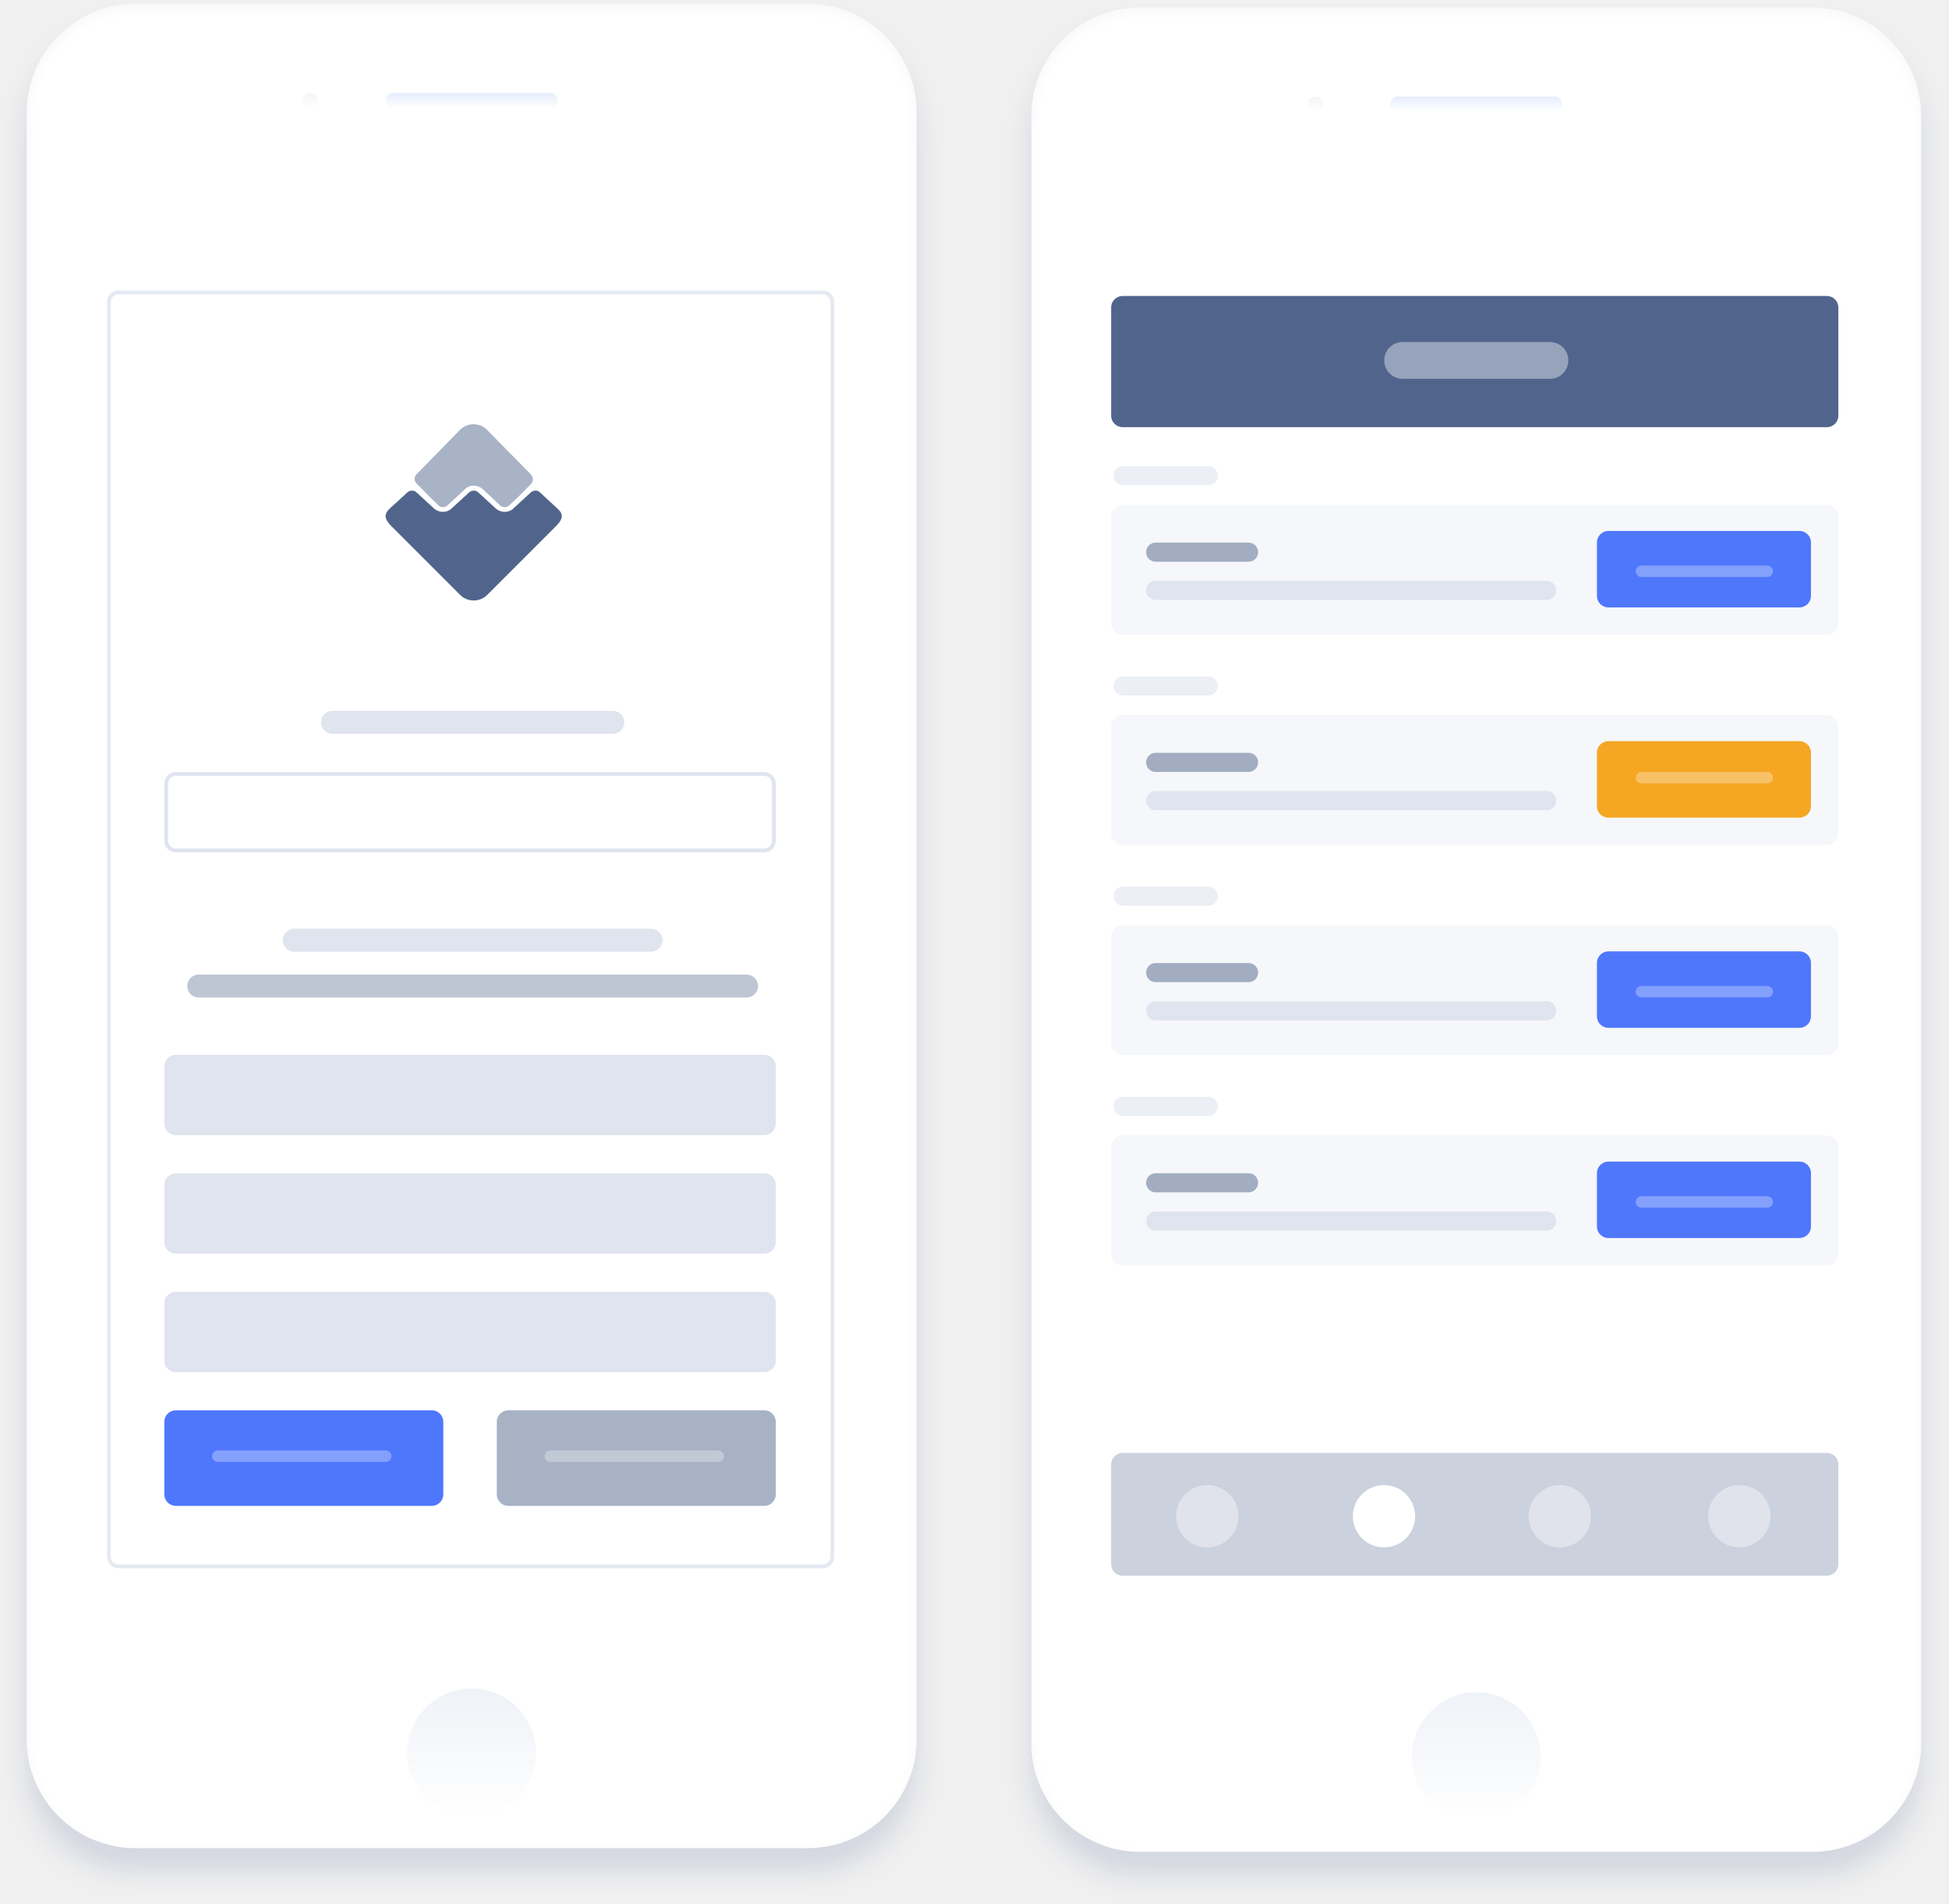
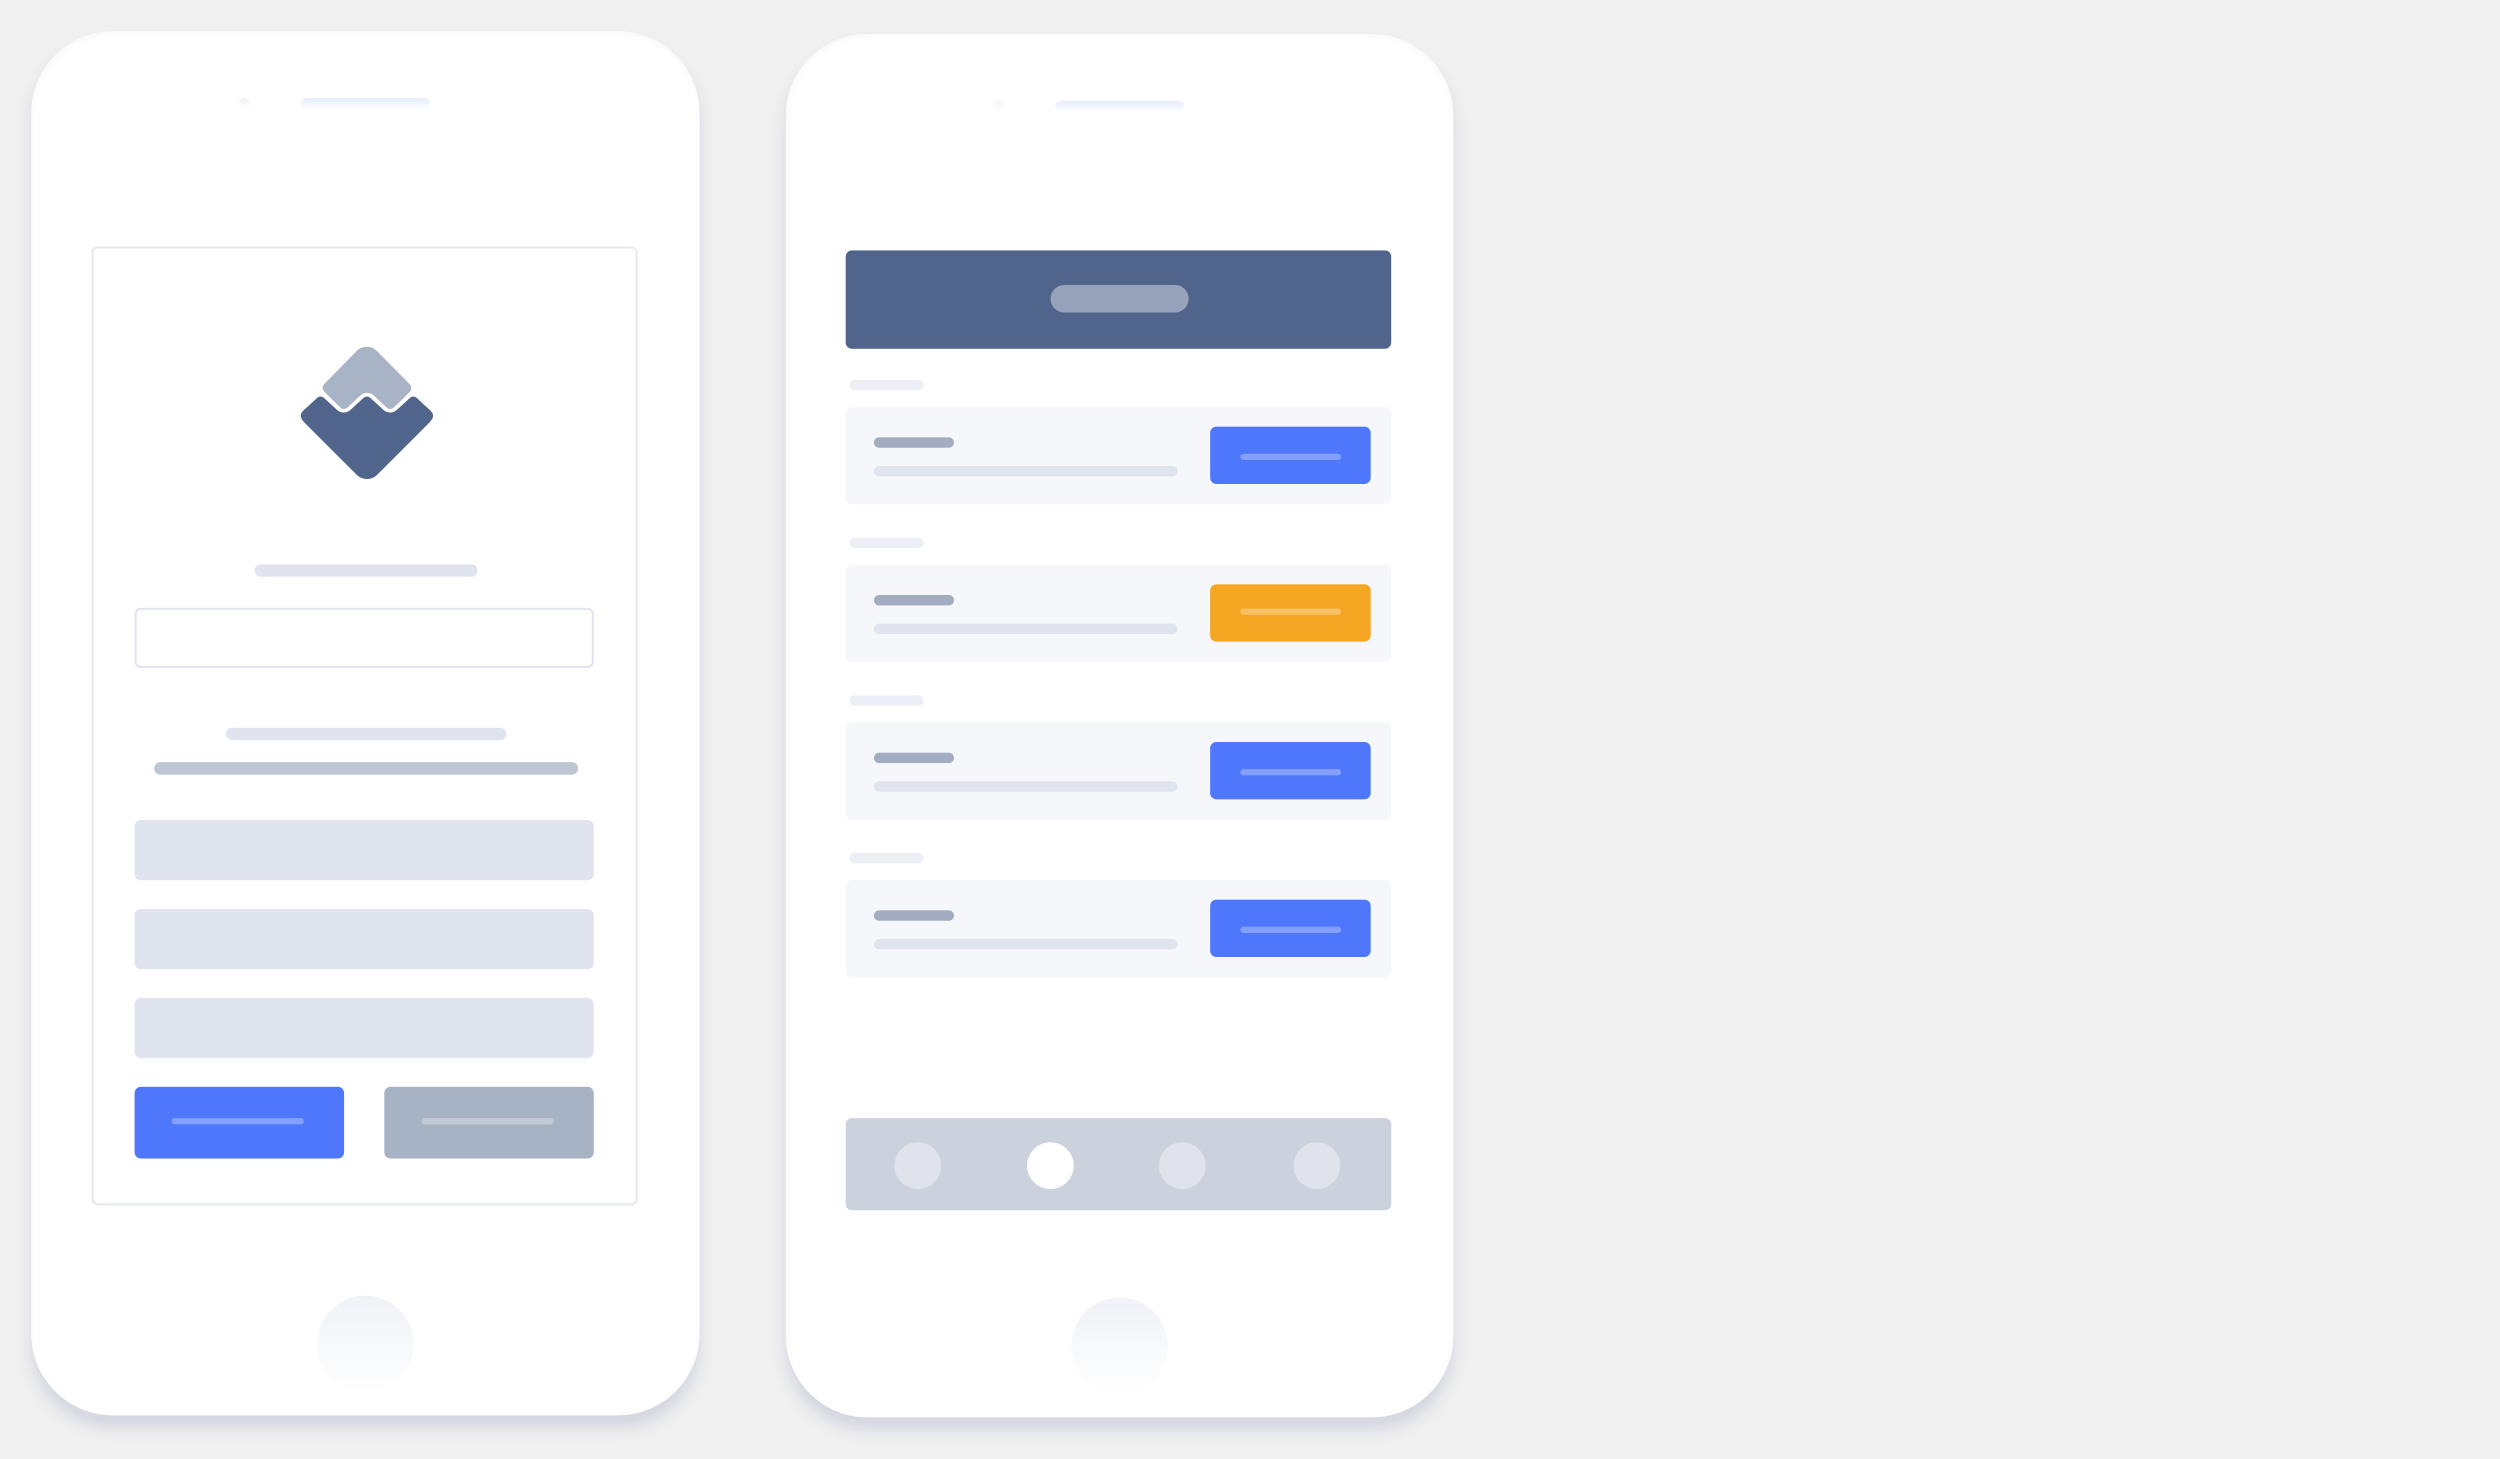
- <svg xmlns="http://www.w3.org/2000/svg" xmlns:xlink="http://www.w3.org/1999/xlink" width="100%" viewBox="0 0 510 498">
+ <svg xmlns="http://www.w3.org/2000/svg" xmlns:xlink="http://www.w3.org/1999/xlink" width="100%" viewBox="0 0 1200 700">
  <defs>
-     <path id="product_mpbile-b" d="M29.341,0.97 L205.26,0.97 C220.98,0.97 233.724,13.687 233.724,29.371 L233.724,455.123 C233.724,470.809 220.977,483.524 205.26,483.524 L29.341,483.524 C13.621,483.524 0.877,470.807 0.877,455.123 L0.877,29.371 C0.877,13.685 13.624,0.97 29.341,0.97 Z" />
-     <filter id="product_mpbile-a" width="111.6%" height="105.6%" x="-5.8%" y="-1.6%" filterUnits="objectBoundingBox">
+     <path id="mobile-b" d="M39.376,0.334 L281.451,0.334 C303.084,0.334 320.62,17.833 320.62,39.415 L320.62,625.265 C320.62,646.848 303.08,664.345 281.451,664.345 L39.376,664.345 C17.744,664.345 0.207,646.846 0.207,625.265 L0.207,39.415 C0.207,17.831 17.747,0.334 39.376,0.334 Z" />
+     <filter id="mobile-a" width="108.4%" height="104.1%" x="-4.2%" y="-1.1%" filterUnits="objectBoundingBox">
      <feOffset dy="6" in="SourceAlpha" result="shadowOffsetOuter1" />
      <feGaussianBlur in="shadowOffsetOuter1" result="shadowBlurOuter1" stdDeviation="3.5" />
      <feColorMatrix in="shadowBlurOuter1" values="0 0 0 0 0   0 0 0 0 0.09   0 0 0 0 0.423  0 0 0 0.12 0" />
    </filter>
-     <filter id="product_mpbile-c" width="107.7%" height="103.7%" x="-3.9%" y="-.6%" filterUnits="objectBoundingBox">
+     <filter id="mobile-c" width="105.6%" height="102.7%" x="-2.8%" y="-.5%" filterUnits="objectBoundingBox">
      <feGaussianBlur in="SourceAlpha" result="shadowBlurInner1" stdDeviation="1.5" />
      <feOffset dy="1" in="shadowBlurInner1" result="shadowOffsetInner1" />
      <feComposite in="shadowOffsetInner1" in2="SourceAlpha" k2="-1" k3="1" operator="arithmetic" result="shadowInnerInner1" />
      <feColorMatrix in="shadowInnerInner1" values="0 0 0 0 0   0 0 0 0 0   0 0 0 0 0  0 0 0 0.03 0" />
    </filter>
-     <linearGradient id="product_mpbile-d" x1="50%" x2="50%" y1="0%" y2="100%">
+     <linearGradient id="mobile-d" x1="50%" x2="50%" y1="0%" y2="100%">
      <stop offset="0%" stop-color="#EFF2F7" />
      <stop offset="100%" stop-color="#FFF" />
    </linearGradient>
-     <linearGradient id="product_mpbile-e" x1="50%" x2="50%" y1="0%" y2="100%">
+     <linearGradient id="mobile-e" x1="50%" x2="50%" y1="0%" y2="100%">
      <stop offset="0%" stop-color="#E5EDFC" />
      <stop offset="100%" stop-color="#FFF" />
    </linearGradient>
-     <linearGradient id="product_mpbile-f" x1="50%" x2="50%" y1="0%" y2="100%">
+     <linearGradient id="mobile-f" x1="50%" x2="50%" y1="0%" y2="100%">
      <stop offset="0%" stop-color="#F3F4F6" />
      <stop offset="100%" stop-color="#FFF" />
    </linearGradient>
-     <path id="product_mpbile-h" d="M28.464,0 L204.383,0 C220.103,0 232.847,12.717 232.847,28.401 L232.847,454.154 C232.847,469.839 220.1,482.555 204.383,482.555 L28.464,482.555 C12.744,482.555 0,469.838 0,454.154 L0,28.401 C0,12.716 12.746,0 28.464,0 Z" />
-     <filter id="product_mpbile-g" width="111.6%" height="105.6%" x="-5.8%" y="-1.6%" filterUnits="objectBoundingBox">
+     <path id="mobile-h" d="M39.215,0 L281.574,0 C303.232,0 320.789,17.509 320.789,39.103 L320.789,625.284 C320.789,646.88 303.228,664.387 281.574,664.387 L39.215,664.387 C17.557,664.387 0,646.878 0,625.284 L0,39.103 C0,17.507 17.561,0 39.215,0 Z" />
+     <filter id="mobile-g" width="108.4%" height="104.1%" x="-4.2%" y="-1.1%" filterUnits="objectBoundingBox">
      <feOffset dy="6" in="SourceAlpha" result="shadowOffsetOuter1" />
      <feGaussianBlur in="shadowOffsetOuter1" result="shadowBlurOuter1" stdDeviation="3.5" />
      <feColorMatrix in="shadowBlurOuter1" values="0 0 0 0 0   0 0 0 0 0.09   0 0 0 0 0.423  0 0 0 0.12 0" />
    </filter>
-     <filter id="product_mpbile-i" width="107.7%" height="103.7%" x="-3.9%" y="-.6%" filterUnits="objectBoundingBox">
+     <filter id="mobile-i" width="105.6%" height="102.7%" x="-2.8%" y="-.5%" filterUnits="objectBoundingBox">
      <feGaussianBlur in="SourceAlpha" result="shadowBlurInner1" stdDeviation="1.5" />
      <feOffset dy="1" in="shadowBlurInner1" result="shadowOffsetInner1" />
      <feComposite in="shadowOffsetInner1" in2="SourceAlpha" k2="-1" k3="1" operator="arithmetic" result="shadowInnerInner1" />
      <feColorMatrix in="shadowInnerInner1" values="0 0 0 0 0   0 0 0 0 0   0 0 0 0 0  0 0 0 0.03 0" />
    </filter>
  </defs>
-   <g fill="none" fill-rule="evenodd" transform="translate(7 1)">
-     <g transform="translate(262)">
-       <use fill="#000" filter="url(#product_mpbile-a)" xlink:href="#product_mpbile-b" />
-       <use fill="#FFF" xlink:href="#product_mpbile-b" />
-       <use fill="#000" filter="url(#product_mpbile-c)" xlink:href="#product_mpbile-b" />
-       <path fill="#DFE4EE" d="M24.753,131.079 L209.045,131.079 L209.045,131.079 C210.702,131.079 212.045,132.422 212.045,134.079 L212.045,162.079 L212.045,162.079 C212.045,163.736 210.702,165.079 209.045,165.079 L24.753,165.079 L24.753,165.079 C23.096,165.079 21.753,163.736 21.753,162.079 L21.753,134.079 L21.753,134.079 C21.753,132.422 23.096,131.079 24.753,131.079 Z" opacity=".3" />
-       <circle cx="117.301" cy="458.634" r="16.861" fill="url(#product_mpbile-d)" style="mix-blend-mode:multiply" />
-       <rect width="44.964" height="4.015" x="94.819" y="24.254" fill="url(#product_mpbile-e)" rx="2.007" style="mix-blend-mode:multiply" />
-       <path fill="url(#product_mpbile-f)" d="M75.147,28.269 C76.256,28.269 77.155,27.37 77.155,26.261 C77.155,25.153 76.256,24.254 75.147,24.254 C74.039,24.254 73.14,25.153 73.14,26.261 C73.14,27.37 74.039,28.269 75.147,28.269 Z" style="mix-blend-mode:multiply" />
-       <path fill="#263F6F" d="M24.753,379.145 L209.045,379.145 L209.045,379.145 C210.702,379.145 212.045,380.488 212.045,382.145 L212.045,408.261 L212.045,408.261 C212.045,409.918 210.702,411.261 209.045,411.261 L24.753,411.261 L24.753,411.261 C23.096,411.261 21.753,409.918 21.753,408.261 L21.753,382.145 L21.753,382.145 C21.753,380.488 23.096,379.145 24.753,379.145 Z" opacity=".24" />
-       <circle cx="46.918" cy="395.711" r="8.15" fill="#FFF" opacity=".4" />
-       <circle cx="93.152" cy="395.711" r="8.15" fill="#FFF" />
-       <circle cx="139.152" cy="395.711" r="8.15" fill="#FFF" opacity=".4" />
-       <circle cx="186.152" cy="395.711" r="8.15" fill="#FFF" opacity=".4" />
-       <path fill="#4F77FC" d="M151.877,137.926 L201.877,137.926 L201.877,137.926 C203.534,137.926 204.877,139.269 204.877,140.926 L204.877,154.926 L204.877,154.926 C204.877,156.583 203.534,157.926 201.877,157.926 L151.877,157.926 L151.877,157.926 C150.22,157.926 148.877,156.583 148.877,154.926 L148.877,140.926 L148.877,140.926 C148.877,139.269 150.22,137.926 151.877,137.926 Z" />
-       <path stroke="#263F6F" stroke-linecap="round" stroke-width="5" d="M33.41,143.47 L57.71,143.47" opacity=".4" />
-       <path stroke="#DFE4EE" stroke-linecap="round" stroke-width="5" d="M33.41,153.47 L135.71,153.47" />
-       <path stroke="#DFE4EE" stroke-linecap="round" stroke-width="5" d="M24.877,123.47 L47.177,123.47" opacity=".6" />
-       <path fill="#DFE4EE" d="M24.753,186.079 L209.045,186.079 L209.045,186.079 C210.702,186.079 212.045,187.422 212.045,189.079 L212.045,217.079 L212.045,217.079 C212.045,218.736 210.702,220.079 209.045,220.079 L24.753,220.079 L24.753,220.079 C23.096,220.079 21.753,218.736 21.753,217.079 L21.753,189.079 L21.753,189.079 C21.753,187.422 23.096,186.079 24.753,186.079 Z" opacity=".3" />
-       <path fill="#F5A623" d="M151.877,192.926 L201.877,192.926 L201.877,192.926 C203.534,192.926 204.877,194.269 204.877,195.926 L204.877,209.926 L204.877,209.926 C204.877,211.583 203.534,212.926 201.877,212.926 L151.877,212.926 L151.877,212.926 C150.22,212.926 148.877,211.583 148.877,209.926 L148.877,195.926 L148.877,195.926 C148.877,194.269 150.22,192.926 151.877,192.926 Z" />
-       <path stroke="#263F6F" stroke-linecap="round" stroke-width="5" d="M33.41,198.47 L57.71,198.47" opacity=".4" />
-       <path stroke="#DFE4EE" stroke-linecap="round" stroke-width="5" d="M33.41,208.47 L135.71,208.47" />
-       <path stroke="#DFE4EE" stroke-linecap="round" stroke-width="5" d="M24.877,178.47 L47.177,178.47" opacity=".6" />
-       <path fill="#DFE4EE" d="M24.753,241.079 L209.045,241.079 L209.045,241.079 C210.702,241.079 212.045,242.422 212.045,244.079 L212.045,272.079 L212.045,272.079 C212.045,273.736 210.702,275.079 209.045,275.079 L24.753,275.079 L24.753,275.079 C23.096,275.079 21.753,273.736 21.753,272.079 L21.753,244.079 L21.753,244.079 C21.753,242.422 23.096,241.079 24.753,241.079 Z" opacity=".3" />
-       <path fill="#4F77FC" d="M151.877,247.926 L201.877,247.926 L201.877,247.926 C203.534,247.926 204.877,249.269 204.877,250.926 L204.877,264.926 L204.877,264.926 C204.877,266.583 203.534,267.926 201.877,267.926 L151.877,267.926 L151.877,267.926 C150.22,267.926 148.877,266.583 148.877,264.926 L148.877,250.926 L148.877,250.926 C148.877,249.269 150.22,247.926 151.877,247.926 Z" />
-       <path stroke="#263F6F" stroke-linecap="round" stroke-width="5" d="M33.41,253.47 L57.71,253.47" opacity=".4" />
-       <path stroke="#DFE4EE" stroke-linecap="round" stroke-width="5" d="M33.41,263.47 L135.71,263.47" />
-       <path stroke="#DFE4EE" stroke-linecap="round" stroke-width="5" d="M24.877,233.47 L47.177,233.47" opacity=".6" />
-       <path fill="#DFE4EE" d="M24.753,296.079 L209.045,296.079 L209.045,296.079 C210.702,296.079 212.045,297.422 212.045,299.079 L212.045,327.079 L212.045,327.079 C212.045,328.736 210.702,330.079 209.045,330.079 L24.753,330.079 L24.753,330.079 C23.096,330.079 21.753,328.736 21.753,327.079 L21.753,299.079 L21.753,299.079 C21.753,297.422 23.096,296.079 24.753,296.079 Z" opacity=".3" />
-       <path fill="#4F77FC" d="M151.877,302.926 L201.877,302.926 L201.877,302.926 C203.534,302.926 204.877,304.269 204.877,305.926 L204.877,319.926 L204.877,319.926 C204.877,321.583 203.534,322.926 201.877,322.926 L151.877,322.926 L151.877,322.926 C150.22,322.926 148.877,321.583 148.877,319.926 L148.877,305.926 L148.877,305.926 C148.877,304.269 150.22,302.926 151.877,302.926 Z" />
-       <path stroke="#263F6F" stroke-linecap="round" stroke-width="5" d="M33.41,308.47 L57.71,308.47" opacity=".4" />
-       <path stroke="#DFE4EE" stroke-linecap="round" stroke-width="5" d="M33.41,318.47 L135.71,318.47" />
-       <path stroke="#DFE4EE" stroke-linecap="round" stroke-width="5" d="M24.877,288.47 L47.177,288.47" opacity=".6" />
-       <path fill="#263F6F" d="M24.753,76.444 L209.045,76.444 L209.045,76.444 C210.702,76.444 212.045,77.787 212.045,79.444 L212.045,107.765 L212.045,107.765 C212.045,109.422 210.702,110.765 209.045,110.765 L24.753,110.765 L24.753,110.765 C23.096,110.765 21.753,109.422 21.753,107.765 L21.753,79.444 L21.753,79.444 C21.753,77.787 23.096,76.444 24.753,76.444 Z" opacity=".8" />
-       <rect width="48.175" height="9.635" x="93.213" y="88.488" fill="#FFF" opacity=".4" rx="4.818" />
-       <path stroke="#FFF" stroke-linecap="round" stroke-width="3" d="M160.517 148.469L193.444 148.47M160.517 202.469L193.444 202.47M160.517 258.469L193.444 258.47M160.517 313.469L193.444 313.47" opacity=".3" />
+   <g fill="none" fill-rule="evenodd" transform="translate(15 15)">
+     <g transform="translate(362 1)">
+       <use fill="#000" filter="url(#mobile-a)" xlink:href="#mobile-b" />
+       <use fill="#FFF" xlink:href="#mobile-b" />
+       <use fill="#000" filter="url(#mobile-c)" xlink:href="#mobile-b" />
+       <path fill="#DFE4EE" d="M31.934,179.369 L287.789,179.369 L287.789,179.369 C289.445,179.369 290.789,180.712 290.789,182.369 L290.789,223.154 L290.789,223.154 C290.789,224.811 289.445,226.154 287.789,226.154 L31.934,226.154 L31.934,226.154 C30.277,226.154 28.934,224.811 28.934,223.154 L28.934,182.369 L28.934,182.369 C28.934,180.712 30.277,179.369 31.934,179.369 Z" opacity=".3" />
+       <ellipse cx="160.414" cy="630.095" fill="url(#mobile-d)" rx="23.202" ry="23.202" style="mix-blend-mode:multiply" />
+       <rect width="61.873" height="5.524" x="129.477" y="32.375" fill="url(#mobile-e)" rx="2.762" style="mix-blend-mode:multiply" />
+       <path fill="url(#mobile-f)" d="M102.408,37.899 C103.933,37.899 105.17,36.662 105.17,35.137 C105.17,33.611 103.933,32.375 102.408,32.375 C100.882,32.375 99.646,33.611 99.646,35.137 C99.646,36.662 100.882,37.899 102.408,37.899 Z" style="mix-blend-mode:multiply" />
+       <path fill="#263F6F" d="M31.934,520.716 L287.789,520.716 L287.789,520.716 C289.445,520.716 290.789,522.059 290.789,523.716 L290.789,561.909 L290.789,561.909 C290.789,563.566 289.445,564.909 287.789,564.909 L31.934,564.909 L31.934,564.909 C30.277,564.909 28.934,563.566 28.934,561.909 L28.934,523.716 L28.934,523.716 C28.934,522.059 30.277,520.716 31.934,520.716 Z" opacity=".24" />
+       <ellipse cx="63.562" cy="543.511" fill="#FFF" opacity=".4" rx="11.215" ry="11.215" />
+       <ellipse cx="127.183" cy="543.511" fill="#FFF" rx="11.215" ry="11.215" />
+       <ellipse cx="190.483" cy="543.511" fill="#FFF" opacity=".4" rx="11.215" ry="11.215" />
+       <ellipse cx="255.158" cy="543.511" fill="#FFF" opacity=".4" rx="11.215" ry="11.215" />
+       <path fill="#4F77FC" d="M206.865,188.79 L277.925,188.79 L277.925,188.79 C279.582,188.79 280.925,190.134 280.925,191.79 L280.925,213.311 L280.925,213.311 C280.925,214.968 279.582,216.311 277.925,216.311 L206.865,216.311 L206.865,216.311 C205.208,216.311 203.865,214.968 203.865,213.311 L203.865,191.79 L203.865,191.79 C203.865,190.134 205.208,188.79 206.865,188.79 Z" />
+       <path stroke="#263F6F" stroke-linecap="round" stroke-width="5" d="M44.975,196.419 L78.413,196.419" opacity=".4" />
+       <path stroke="#DFE4EE" stroke-linecap="round" stroke-width="5" d="M44.975,210.179 L185.746,210.179" />
+       <path stroke="#DFE4EE" stroke-linecap="round" stroke-width="5" d="M33.233,168.898 L63.919,168.898" opacity=".6" />
+       <path fill="#DFE4EE" d="M31.934,255.051 L287.789,255.051 L287.789,255.051 C289.445,255.051 290.789,256.394 290.789,258.051 L290.789,298.836 L290.789,298.836 C290.789,300.493 289.445,301.836 287.789,301.836 L31.934,301.836 L31.934,301.836 C30.277,301.836 28.934,300.493 28.934,298.836 L28.934,258.051 L28.934,258.051 C28.934,256.394 30.277,255.051 31.934,255.051 Z" opacity=".3" />
+       <path fill="#F5A623" d="M206.865,264.472 L277.925,264.472 L277.925,264.472 C279.582,264.472 280.925,265.815 280.925,267.472 L280.925,288.993 L280.925,288.993 C280.925,290.65 279.582,291.993 277.925,291.993 L206.865,291.993 L206.865,291.993 C205.208,291.993 203.865,290.65 203.865,288.993 L203.865,267.472 L203.865,267.472 C203.865,265.815 205.208,264.472 206.865,264.472 Z" />
+       <path stroke="#263F6F" stroke-linecap="round" stroke-width="5" d="M44.975,272.101 L78.413,272.101" opacity=".4" />
+       <path stroke="#DFE4EE" stroke-linecap="round" stroke-width="5" d="M44.975,285.861 L185.746,285.861" />
+       <path stroke="#DFE4EE" stroke-linecap="round" stroke-width="5" d="M33.233,244.58 L63.919,244.58" opacity=".6" />
+       <path fill="#DFE4EE" d="M31.934,330.733 L287.789,330.733 L287.789,330.733 C289.445,330.733 290.789,332.076 290.789,333.733 L290.789,374.518 L290.789,374.518 C290.789,376.175 289.445,377.518 287.789,377.518 L31.934,377.518 L31.934,377.518 C30.277,377.518 28.934,376.175 28.934,374.518 L28.934,333.733 L28.934,333.733 C28.934,332.076 30.277,330.733 31.934,330.733 Z" opacity=".3" />
+       <path fill="#4F77FC" d="M206.865,340.154 L277.925,340.154 L277.925,340.154 C279.582,340.154 280.925,341.497 280.925,343.154 L280.925,364.675 L280.925,364.675 C280.925,366.332 279.582,367.675 277.925,367.675 L206.865,367.675 L206.865,367.675 C205.208,367.675 203.865,366.332 203.865,364.675 L203.865,343.154 L203.865,343.154 C203.865,341.497 205.208,340.154 206.865,340.154 Z" />
+       <path stroke="#263F6F" stroke-linecap="round" stroke-width="5" d="M44.975,347.782 L78.413,347.782" opacity=".4" />
+       <path stroke="#DFE4EE" stroke-linecap="round" stroke-width="5" d="M44.975,361.543 L185.746,361.543" />
+       <path stroke="#DFE4EE" stroke-linecap="round" stroke-width="5" d="M33.233,320.262 L63.919,320.262" opacity=".6" />
+       <path fill="#DFE4EE" d="M31.934,406.415 L287.789,406.415 L287.789,406.415 C289.445,406.415 290.789,407.758 290.789,409.415 L290.789,450.2 L290.789,450.2 C290.789,451.856 289.445,453.2 287.789,453.2 L31.934,453.2 L31.934,453.2 C30.277,453.2 28.934,451.856 28.934,450.2 L28.934,409.415 L28.934,409.415 C28.934,407.758 30.277,406.415 31.934,406.415 Z" opacity=".3" />
+       <path fill="#4F77FC" d="M206.865,415.836 L277.925,415.836 L277.925,415.836 C279.582,415.836 280.925,417.179 280.925,418.836 L280.925,440.356 L280.925,440.356 C280.925,442.013 279.582,443.356 277.925,443.356 L206.865,443.356 L206.865,443.356 C205.208,443.356 203.865,442.013 203.865,440.356 L203.865,418.836 L203.865,418.836 C203.865,417.179 205.208,415.836 206.865,415.836 Z" />
+       <path stroke="#263F6F" stroke-linecap="round" stroke-width="5" d="M44.975,423.464 L78.413,423.464" opacity=".4" />
+       <path stroke="#DFE4EE" stroke-linecap="round" stroke-width="5" d="M44.975,437.225 L185.746,437.225" />
+       <path stroke="#DFE4EE" stroke-linecap="round" stroke-width="5" d="M33.233,395.944 L63.919,395.944" opacity=".6" />
+       <path fill="#263F6F" d="M31.934,104.189 L287.789,104.189 L287.789,104.189 C289.445,104.189 290.789,105.533 290.789,107.189 L290.789,148.417 L290.789,148.417 C290.789,150.073 289.445,151.417 287.789,151.417 L31.934,151.417 L31.934,151.417 C30.277,151.417 28.934,150.073 28.934,148.417 L28.934,107.189 L28.934,107.189 C28.934,105.533 30.277,104.189 31.934,104.189 Z" opacity=".8" />
+       <rect width="66.292" height="13.258" x="127.267" y="120.762" fill="#FFF" opacity=".4" rx="6.629" />
+       <path stroke="#FFF" stroke-linecap="round" stroke-width="3" d="M219.883 203.299L265.192 203.299M219.883 277.605L265.192 277.605M219.883 354.663L265.192 354.663M219.883 430.344L265.192 430.345" opacity=".3" />
    </g>
-     <use fill="#000" filter="url(#product_mpbile-g)" xlink:href="#product_mpbile-h" />
-     <use fill="#FFF" xlink:href="#product_mpbile-h" />
-     <use fill="#000" filter="url(#product_mpbile-i)" xlink:href="#product_mpbile-h" />
-     <circle cx="116.423" cy="457.664" r="16.861" fill="url(#product_mpbile-d)" style="mix-blend-mode:multiply" />
-     <rect width="44.964" height="4.015" x="93.942" y="23.285" fill="url(#product_mpbile-e)" rx="2.007" style="mix-blend-mode:multiply" />
-     <path fill="url(#product_mpbile-f)" d="M74.27,27.299 C75.379,27.299 76.277,26.401 76.277,25.292 C76.277,24.183 75.379,23.285 74.27,23.285 C73.161,23.285 72.263,24.183 72.263,25.292 C72.263,26.401 73.161,27.299 74.27,27.299 Z" style="mix-blend-mode:multiply" />
-     <path stroke="#DFE4EE" d="M24,75.5 C22.619,75.5 21.5,76.619 21.5,78 L21.5,406.321 C21.5,407.702 22.619,408.821 24,408.821 L208.292,408.821 C209.673,408.821 210.792,407.702 210.792,406.321 L210.792,78 C210.792,76.619 209.673,75.5 208.292,75.5 L24,75.5 Z" opacity=".8" />
-     <g fill="#263F6F" opacity=".8" transform="translate(93.902 110)">
-       <path d="M37.998,13.11 L26.559,1.499 C24.589,-0.5 21.401,-0.5 19.432,1.499 L8.087,13.11 C7.431,13.776 7.431,14.823 8.087,15.489 L11.556,19.011 L13.807,21.2 C14.463,21.866 15.494,21.866 16.244,21.2 L20.839,16.917 C22.058,15.775 24.027,15.775 25.34,16.917 L29.934,21.2 C30.59,21.866 31.622,21.866 32.372,21.2 L34.716,19.011 L38.185,15.489 C38.654,14.823 38.654,13.776 37.998,13.11 Z" opacity=".5" />
-       <path d="M1.529,26.685 L19.477,44.631 C21.45,46.604 24.645,46.604 26.619,44.631 L44.567,26.685 C47.668,23.584 45.507,22.645 43.251,20.484 L40.432,17.853 C39.774,17.195 38.741,17.195 37.989,17.853 L33.384,22.081 C32.163,23.208 30.19,23.208 28.874,22.081 L24.269,17.853 C23.612,17.195 22.578,17.195 21.826,17.853 L17.222,22.081 C16,23.208 14.027,23.208 12.711,22.081 L8.107,17.853 C7.449,17.195 6.415,17.195 5.664,17.853 L3.126,20.202 C0.777,22.457 -1.666,23.49 1.529,26.685 Z" />
+     <use fill="#000" filter="url(#mobile-g)" xlink:href="#mobile-h" />
+     <use fill="#FFF" xlink:href="#mobile-h" />
+     <use fill="#000" filter="url(#mobile-i)" xlink:href="#mobile-h" />
+     <ellipse cx="160.394" cy="630.117" fill="url(#mobile-d)" rx="23.23" ry="23.215" style="mix-blend-mode:multiply" />
+     <rect width="61.945" height="5.527" x="129.422" y="32.059" fill="url(#mobile-e)" rx="2.764" style="mix-blend-mode:multiply" />
+     <path fill="url(#mobile-f)" d="M102.321,37.586 C103.848,37.586 105.086,36.349 105.086,34.822 C105.086,33.296 103.848,32.059 102.321,32.059 C100.793,32.059 99.555,33.296 99.555,34.822 C99.555,36.349 100.793,37.586 102.321,37.586 Z" style="mix-blend-mode:multiply" />
+     <path stroke="#DFE4EE" d="M31.931,103.761 C30.551,103.761 29.431,104.88 29.431,106.261 L29.431,560.558 C29.431,561.939 30.551,563.058 31.931,563.058 L288.093,563.058 C289.474,563.058 290.593,561.939 290.593,560.558 L290.593,106.261 C290.593,104.88 289.474,103.761 288.093,103.761 L31.931,103.761 Z" opacity=".8" />
+     <g fill="#263F6F" opacity=".8" transform="translate(129.367 151.45)">
+       <path d="M52.349,18.05 L36.589,2.064 C33.876,-0.688 29.484,-0.688 26.772,2.064 L11.141,18.05 C10.237,18.967 10.237,20.409 11.141,21.326 L15.921,26.174 L19.021,29.188 C19.925,30.105 21.346,30.105 22.38,29.188 L28.709,23.291 C30.389,21.719 33.101,21.719 34.91,23.291 L41.24,29.188 C42.144,30.105 43.565,30.105 44.598,29.188 L47.828,26.174 L52.607,21.326 C53.253,20.409 53.253,18.967 52.349,18.05 Z" opacity=".5" />
+       <path d="M2.106,36.74 L26.833,61.449 C29.552,64.165 33.953,64.165 36.672,61.449 L61.399,36.74 C65.671,32.471 62.694,31.177 59.586,28.202 L55.703,24.58 C54.796,23.674 53.372,23.674 52.337,24.58 L45.993,30.401 C44.31,31.954 41.592,31.954 39.779,30.401 L33.436,24.58 C32.529,23.674 31.105,23.674 30.07,24.58 L23.726,30.401 C22.043,31.954 19.325,31.954 17.512,30.401 L11.169,24.58 C10.262,23.674 8.838,23.674 7.803,24.58 L4.307,27.814 C1.071,30.919 -2.295,32.342 2.106,36.74 Z" />
    </g>
-     <path stroke="#DFE4EE" stroke-linecap="round" stroke-width="6" d="M80 188L153.36 188M70 245L163.36 245" />
-     <path stroke="#263F6F" stroke-linecap="round" stroke-width="6" d="M45,257 L188.36,257" opacity=".3" />
-     <path fill="#DFE4EE" d="M39 275L193 275 193 275C194.657 275 196 276.343 196 278L196 293 196 293C196 294.657 194.657 296 193 296L39 296 39 296C37.343 296 36 294.657 36 293L36 278 36 278C36 276.343 37.343 275 39 275zM39 306L193 306 193 306C194.657 306 196 307.343 196 309L196 324 196 324C196 325.657 194.657 327 193 327L39 327 39 327C37.343 327 36 325.657 36 324L36 309 36 309C36 307.343 37.343 306 39 306zM39 337L193 337 193 337C194.657 337 196 338.343 196 340L196 355 196 355C196 356.657 194.657 358 193 358L39 358 39 358C37.343 358 36 356.657 36 355L36 340 36 340C36 338.343 37.343 337 39 337z" />
-     <path stroke="#DFE4EE" d="M39,201.5 C37.619,201.5 36.5,202.619 36.5,204 L36.5,219 C36.5,220.381 37.619,221.5 39,221.5 L193,221.5 C194.381,221.5 195.5,220.381 195.5,219 L195.5,204 C195.5,202.619 194.381,201.5 193,201.5 L39,201.5 Z" />
-     <path fill="#4F77FC" d="M39,368 L106,368 L106,368 C107.657,368 109,369.343 109,371 L109,390 L109,390 C109,391.657 107.657,393 106,393 L39,393 L39,393 C37.343,393 36,391.657 36,390 L36,371 L36,371 C36,369.343 37.343,368 39,368 Z" />
-     <path stroke="#FFF" stroke-linecap="round" stroke-width="3" d="M50,380 L93.93,380" opacity=".3" />
-     <path fill="#263F6F" d="M126,368 L193,368 L193,368 C194.657,368 196,369.343 196,371 L196,390 L196,390 C196,391.657 194.657,393 193,393 L126,393 L126,393 C124.343,393 123,391.657 123,390 L123,371 L123,371 C123,369.343 124.343,368 126,368 Z" opacity=".4" />
-     <path stroke="#FFF" stroke-linecap="round" stroke-width="3" d="M137,380 L180.93,380" opacity=".3" />
+     <path stroke="#DFE4EE" stroke-linecap="round" stroke-width="6" d="M110.215 258.841L211.281 258.841M96.438 337.319L225.058 337.319" />
+     <path stroke="#263F6F" stroke-linecap="round" stroke-width="6" d="M61.996,353.841 L259.5,353.841" opacity=".3" />
+     <path fill="#DFE4EE" d="M52.597 378.623L267.026 378.623 267.026 378.623C268.683 378.623 270.026 379.966 270.026 381.623L270.026 404.536 270.026 404.536C270.026 406.193 268.683 407.536 267.026 407.536L52.597 407.536 52.597 407.536C50.94 407.536 49.597 406.193 49.597 404.536L49.597 381.623 49.597 381.623C49.597 379.966 50.94 378.623 52.597 378.623zM52.597 421.304L267.026 421.304 267.026 421.304C268.683 421.304 270.026 422.647 270.026 424.304L270.026 447.217 270.026 447.217C270.026 448.874 268.683 450.217 267.026 450.217L52.597 450.217 52.597 450.217C50.94 450.217 49.597 448.874 49.597 447.217L49.597 424.304 49.597 424.304C49.597 422.647 50.94 421.304 52.597 421.304zM52.597 463.986L267.026 463.986 267.026 463.986C268.683 463.986 270.026 465.329 270.026 466.986L270.026 489.899 270.026 489.899C270.026 491.555 268.683 492.899 267.026 492.899L52.597 492.899 52.597 492.899C50.94 492.899 49.597 491.555 49.597 489.899L49.597 466.986 49.597 466.986C49.597 465.329 50.94 463.986 52.597 463.986z" />
+     <path stroke="#DFE4EE" d="M52.597,277.239 C51.216,277.239 50.097,278.358 50.097,279.739 L50.097,302.652 C50.097,304.033 51.216,305.152 52.597,305.152 L267.026,305.152 C268.406,305.152 269.526,304.033 269.526,302.652 L269.526,279.739 C269.526,278.358 268.406,277.239 267.026,277.239 L52.597,277.239 Z" />
+     <path fill="#4F77FC" d="M52.597,506.667 L147.167,506.667 L147.167,506.667 C148.824,506.667 150.167,508.01 150.167,509.667 L150.167,538.087 L150.167,538.087 C150.167,539.744 148.824,541.087 147.167,541.087 L52.597,541.087 L52.597,541.087 C50.94,541.087 49.597,539.744 49.597,538.087 L49.597,509.667 L49.597,509.667 C49.597,508.01 50.94,506.667 52.597,506.667 Z" />
+     <path stroke="#FFF" stroke-linecap="round" stroke-width="3" d="M68.884,523.188 L129.406,523.189" opacity=".3" />
+     <path fill="#263F6F" d="M172.455,506.667 L267.026,506.667 L267.026,506.667 C268.683,506.667 270.026,508.01 270.026,509.667 L270.026,538.087 L270.026,538.087 C270.026,539.744 268.683,541.087 267.026,541.087 L172.455,541.087 L172.455,541.087 C170.798,541.087 169.455,539.744 169.455,538.087 L169.455,509.667 L169.455,509.667 C169.455,508.01 170.798,506.667 172.455,506.667 Z" opacity=".4" />
+     <path stroke="#FFF" stroke-linecap="round" stroke-width="3" d="M188.742,523.188 L249.264,523.189" opacity=".3" />
  </g>
</svg>
